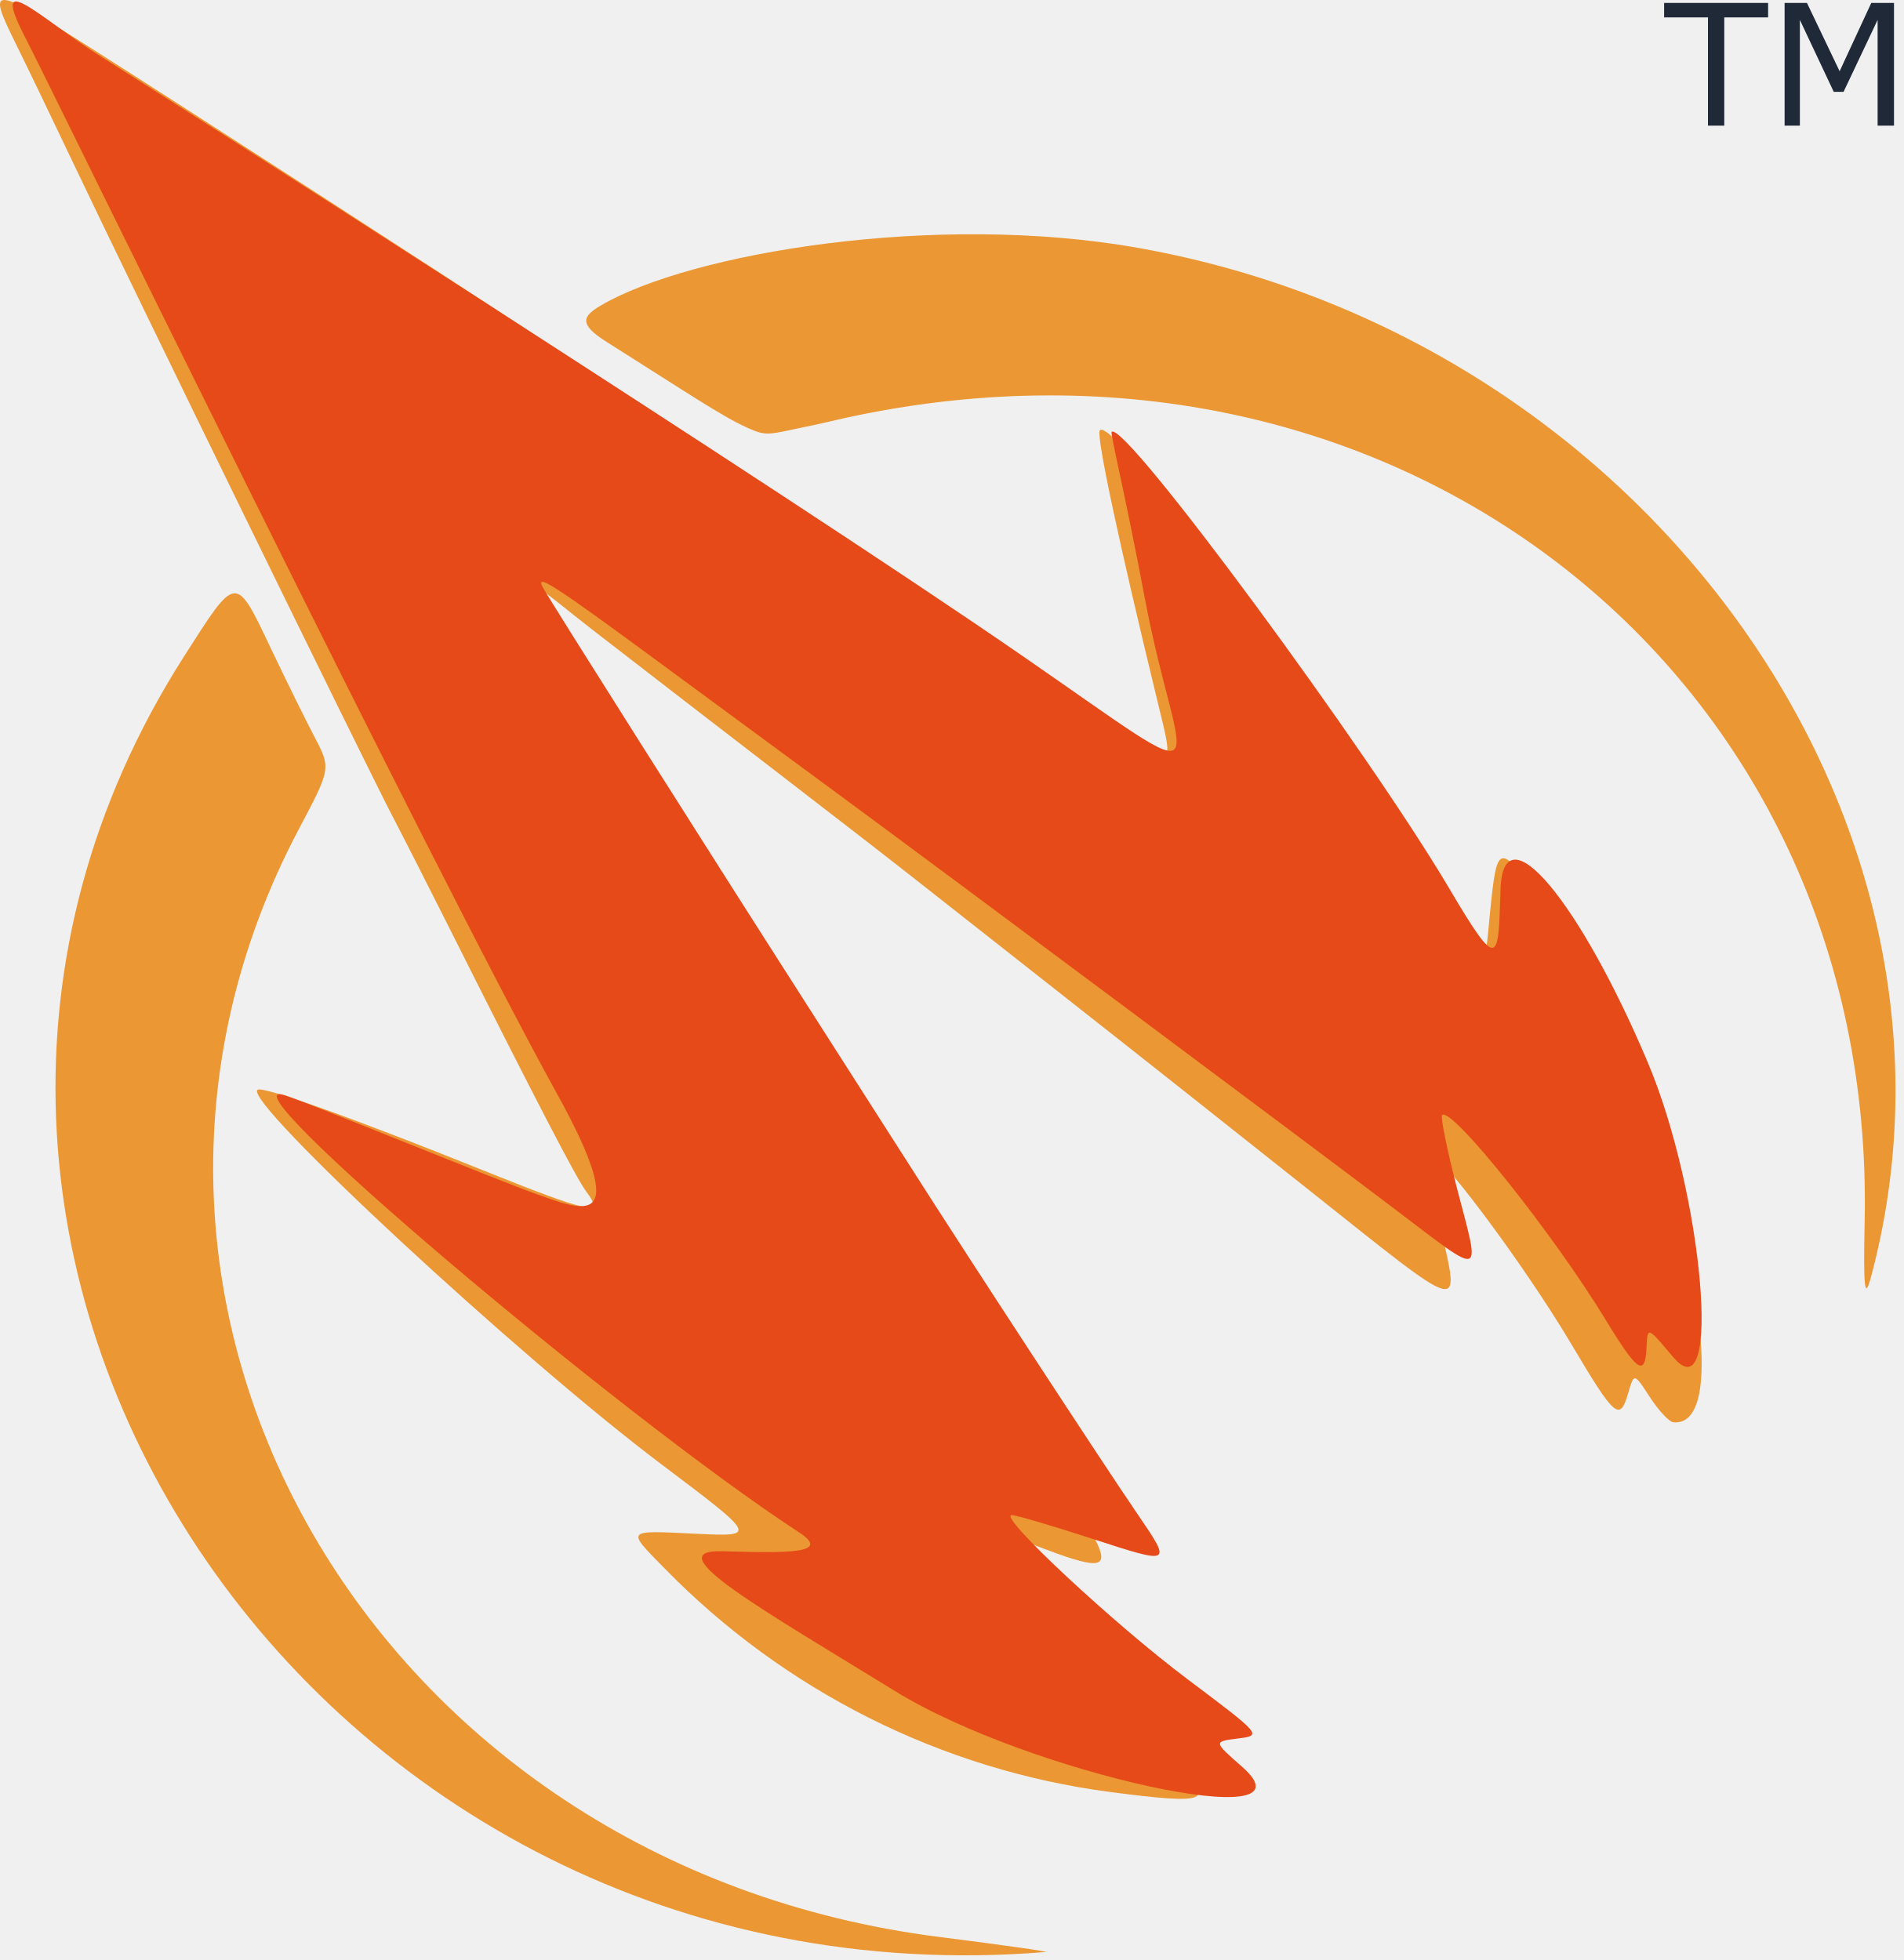
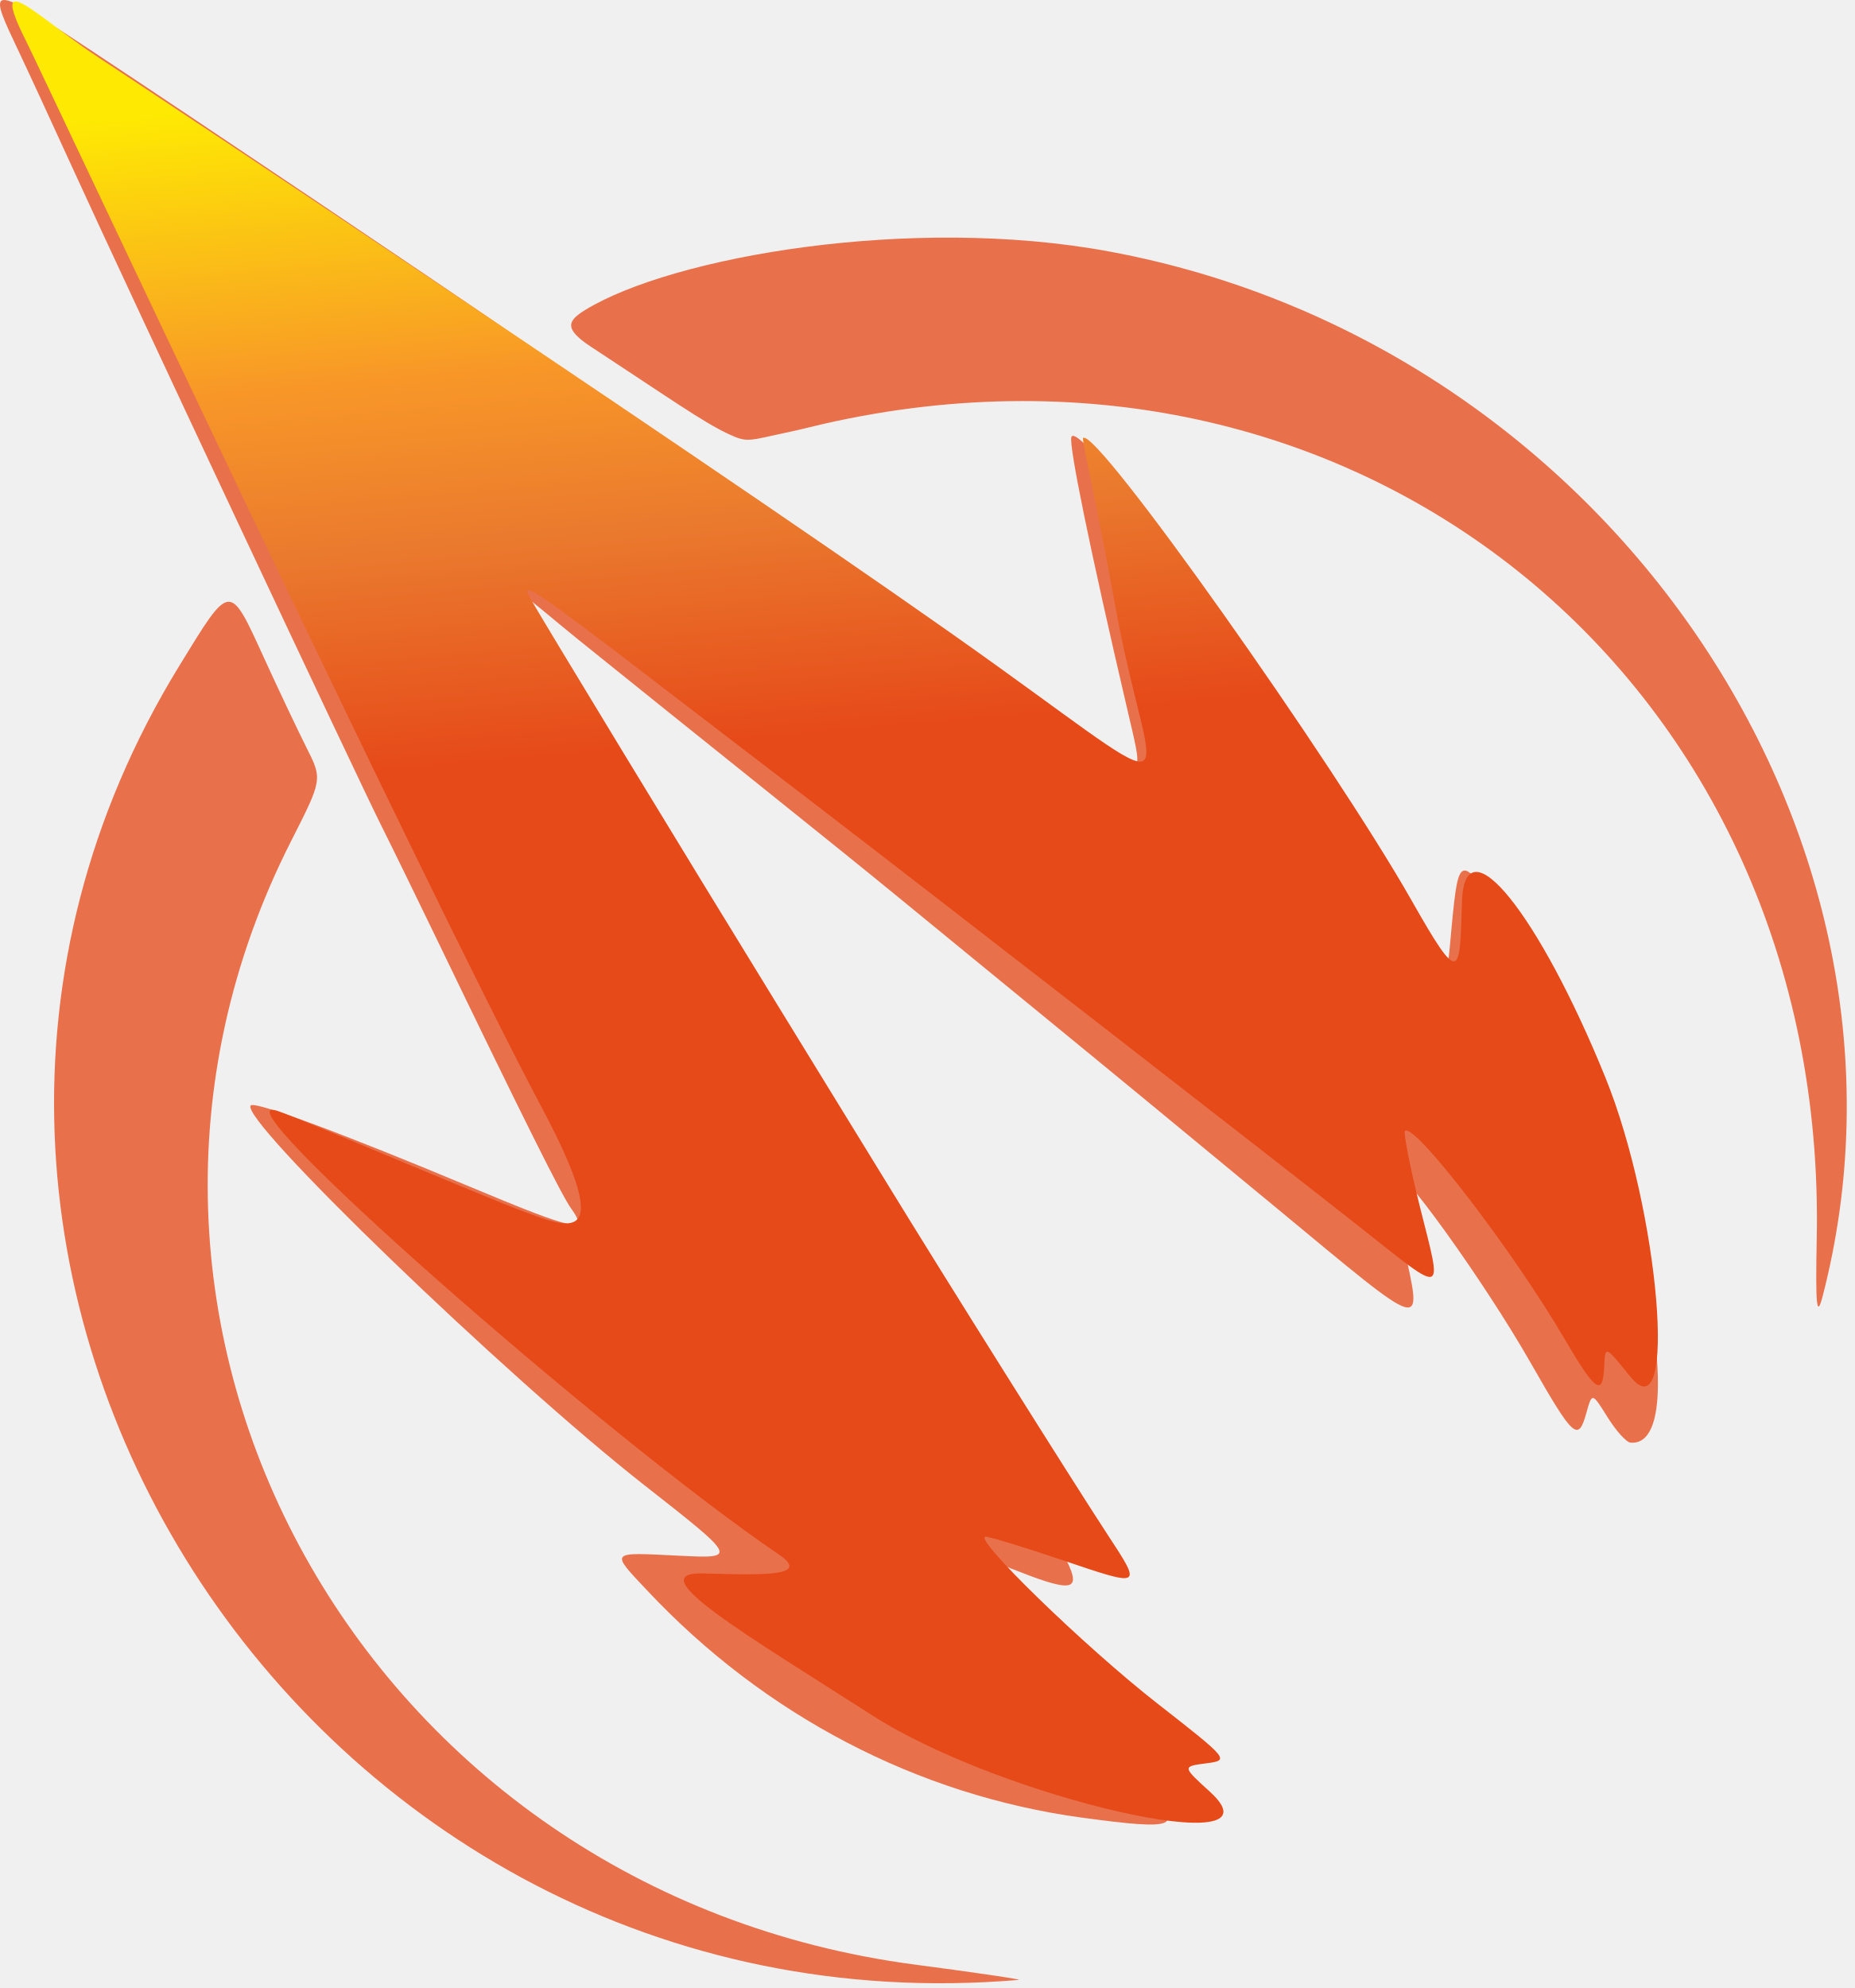
- <svg xmlns="http://www.w3.org/2000/svg" width="100%" height="100%" viewBox="0 0 234 241" version="1.1" xml:space="preserve" style="fill-rule:evenodd;clip-rule:evenodd;stroke-linejoin:round;stroke-miterlimit:2;">
-   <g transform="matrix(1,0,0,1,-85.3518,-181.196)">
-     <path d="M315.318,338.335C314.573,341.101 314.401,339.494 314.575,331.378C316.01,264.251 257.149,217.797 189.369,232.561C187.782,232.907 186.445,233.25 185.268,233.489C179.698,234.621 179.735,234.93 177.187,233.775C174.023,232.342 169.792,229.462 159.886,223.212C156.414,221.022 157,220.058 159.212,218.758C170.165,212.32 200.292,207.23 225.306,211.683C288.142,222.871 330.339,282.647 315.319,338.335L315.318,338.335ZM291.072,356.082C290.554,356.044 289.252,354.65 288.18,352.998C286.231,349.993 286.231,349.993 285.505,352.493C284.477,356.036 283.898,355.533 278.47,346.393C272.599,336.504 261.642,321.875 261.056,323.142C260.822,323.646 261.447,327.701 262.445,332.152C264.821,342.745 265.707,342.99 246.55,327.749C237.363,320.44 223.898,309.787 216.627,304.075C209.357,298.363 201.152,291.907 198.396,289.728C195.639,287.549 188.043,281.657 181.515,276.635C174.987,271.613 164.563,263.57 158.351,258.761C145.419,248.75 142.981,243.653 181.857,307.906C203.722,344.043 202.779,342.496 214.032,360.693C223.882,376.62 224.916,375.982 203.028,367.486C199.434,366.09 219.918,385.23 228.275,391.075C233.869,394.987 233.869,394.987 230.061,395.129C226.252,395.263 226.252,395.263 229.59,398.125C234.955,402.71 234.004,403.13 221.858,401.542C201.113,398.831 181.794,389.134 167.022,374.019C162.317,369.204 162.166,369.367 170.952,369.786C178.467,370.143 178.467,370.143 166.62,361.216C149.107,348.019 115.227,316.596 117.006,315.198C117.644,314.698 128.749,318.662 144.82,325.128C157.881,330.383 159.715,330.759 157.422,327.712C156.213,326.104 151.367,316.768 140.333,294.792C137.816,289.778 134.738,283.73 133.493,281.35C130.579,275.782 100.857,214.958 94.62,201.8C91.999,196.272 88.629,189.268 87.13,186.235C83.701,179.302 84.366,179.378 96.936,187.363C109.422,195.294 140.946,215.668 149.064,221.054C152.359,223.239 163.973,230.925 174.873,238.134C197.503,253.101 217.452,266.507 224.119,271.228C229.764,275.225 229.589,275.438 227.553,267.055C222.87,247.767 220.147,234.998 220.537,234.157C221.703,231.639 249.221,268.527 259.368,286.211C268.491,302.111 267.706,301.505 268.533,293.293C269.371,284.96 269.585,284.886 274.423,291.216C288.63,309.803 300.715,356.886 291.072,356.082ZM213.876,421.215C123.844,428.556 61.477,334.755 107.965,261.924C114.494,251.697 114.266,251.715 118.708,261.045C120.524,264.86 122.916,269.712 124.024,271.827C126.038,275.673 126.038,275.673 122.081,283.158C91.278,341.428 131.256,410.574 200.829,419.363C208.547,420.338 214.419,421.171 213.876,421.215Z" style="fill:rgb(234,151,52);fill-rule:nonzero;" />
+ <svg xmlns="http://www.w3.org/2000/svg" width="557" height="597" viewBox="0 0 557 597" fill="none">
+   <g clip-path="url(#clip0_39_145)">
+     <path d="M547.398 389.262C545.625 396.114 545.215 392.133 545.63 372.028C549.045 205.743 408.936 90.668 247.597 127.241C243.819 128.098 240.636 128.948 237.835 129.54C224.576 132.344 224.664 133.109 218.599 130.248C211.068 126.698 200.997 119.564 177.417 104.082C169.152 98.657 170.547 96.269 175.813 93.048C201.884 77.1 273.597 64.491 333.139 75.522C482.71 103.237 583.153 251.313 547.401 389.262H547.398ZM489.684 433.224C488.451 433.13 485.352 429.677 482.8 425.585C478.161 418.141 478.161 418.141 476.433 424.334C473.986 433.11 472.608 431.864 459.687 409.223C445.712 384.726 419.631 348.488 418.236 351.626C417.679 352.875 419.167 362.92 421.542 373.946C427.198 400.186 429.307 400.793 383.707 363.038C361.839 344.933 329.787 318.543 312.48 304.394C295.175 290.244 275.644 274.251 269.084 268.854C262.521 263.456 244.44 248.86 228.901 236.42C213.362 223.98 188.55 204.056 173.763 192.143C142.981 167.344 137.177 154.718 229.715 313.884C281.762 403.402 279.517 399.569 306.303 444.647C329.749 484.101 332.211 482.52 280.11 461.474C271.555 458.016 320.314 505.429 340.206 519.908C353.522 529.599 353.522 529.599 344.457 529.951C335.391 530.283 335.391 530.283 343.336 537.372C356.107 548.73 353.843 549.771 324.931 545.837C275.551 539.121 229.565 515.1 194.403 477.658C183.204 465.73 182.844 466.134 203.758 467.172C221.646 468.056 221.646 468.056 193.446 445.942C151.759 413.251 71.113 335.411 75.348 331.947C76.867 330.709 103.3 340.528 141.555 356.546C172.644 369.563 177.01 370.495 171.552 362.947C168.674 358.964 157.139 335.837 130.874 281.398C124.883 268.978 117.556 253.996 114.593 248.1C107.656 234.307 36.908 83.635 22.061 51.04C15.823 37.346 7.801 19.996 4.233 12.483C-3.929 -4.691 -2.346 -4.503 27.574 15.277C57.295 34.924 132.333 85.394 151.657 98.736C159.5 104.149 187.145 123.188 213.091 141.046C266.958 178.122 314.444 211.331 330.313 223.026C343.75 232.927 343.334 233.455 338.487 212.689C327.34 164.909 320.859 133.278 321.787 131.194C324.563 124.957 390.065 216.335 414.218 260.141C435.934 299.529 434.065 298.027 436.034 277.685C438.029 257.042 438.538 256.859 450.054 272.54C483.872 318.583 512.638 435.216 489.684 433.224ZM305.932 594.57C91.625 612.755 -56.83 380.394 53.827 199.978C69.368 174.644 68.826 174.689 79.399 197.801C83.722 207.251 89.416 219.27 92.053 224.51C96.847 234.037 96.847 234.037 87.428 252.579C14.106 396.924 109.268 568.211 274.875 589.983C293.247 592.398 307.224 594.461 305.932 594.57Z" fill="url(#paint0_linear_39_145)" />
+     <path d="M489.604 413.384C482.088 404.028 482.088 404.028 481.804 410.302C481.407 419.524 479.193 418 469.786 401.906C454.369 375.566 424.704 336.937 421.969 339.638C421.457 340.171 423.464 350.435 426.457 362.444C433.27 389.583 434.55 389.149 408.492 368.564C383.19 348.57 278.458 267.285 243.992 240.89C231.116 231.028 208.28 213.535 193.248 202.017C161.84 177.949 156.422 174.32 158.876 178.984C161.053 183.131 206.924 258.595 234.921 304.103C247.165 324.002 261.341 347.089 266.429 355.406C282.916 382.361 322.189 444.901 332.555 460.715C343.058 476.731 343.175 476.663 319.239 468.568C307.678 464.654 297.235 461.472 296.038 461.481C291.823 461.525 325.766 494.493 347.465 511.458C369.238 528.476 369.348 528.613 362.222 529.534C355.043 530.476 355.043 530.477 363.449 538.131C386.906 559.633 300.939 540.159 261.886 515.08C223.909 490.729 191.652 471.917 211.35 472.498C230.15 473.048 243.521 473.328 233.837 466.764C181.069 430.908 62.892 326.723 83.341 333.605C90.891 336.146 145.11 359.304 156.63 363.571C170.269 368.63 185.557 375.66 162.871 332.916C125.992 263.437 13.243 23.098 7.838 12.346C-4.028 -11.262 11.631 5.549 29.975 17.521C37.991 22.758 228.446 148.894 299.68 200.14C359.992 243.527 344.988 237.444 334.997 182.237C329.241 150.427 324.825 131.998 325.284 131.544C329.013 127.862 400.508 229.105 423.948 270.407C438.719 296.442 438.399 292.982 439.081 270.804C439.84 246.196 462.457 275.033 482.152 323.571C498.416 363.646 504.057 431.337 489.636 413.388L489.604 413.384Z" fill="url(#paint1_linear_39_145)" />
  </g>
-   <g transform="matrix(0.968859,0,0,0.920768,-70.9156,-151.37)">
-     <path d="M285.493,345.632C282.234,341.53 282.234,341.53 282.111,344.281C281.939,348.324 280.979,347.656 276.9,340.6C270.215,329.052 257.352,312.116 256.166,313.3C255.944,313.534 256.814,318.034 258.112,323.299C261.066,335.197 261.621,335.007 250.322,325.982C239.351,317.216 193.938,281.579 178.993,270.007C173.41,265.683 163.508,258.014 156.99,252.964C143.371,242.412 141.022,240.821 142.086,242.866C143.03,244.684 162.92,277.769 175.06,297.721C180.369,306.445 186.516,316.567 188.722,320.213C195.871,332.031 212.9,359.45 217.395,366.383C221.949,373.405 222,373.375 211.621,369.826C206.608,368.11 202.08,366.715 201.561,366.719C199.733,366.738 214.451,381.192 223.86,388.63C233.301,396.091 233.349,396.151 230.259,396.555C227.146,396.968 227.146,396.968 230.791,400.324C240.962,409.751 203.686,401.213 186.752,390.218C170.285,379.542 156.298,371.294 164.839,371.549C172.991,371.79 178.789,371.913 174.59,369.035C151.709,353.315 100.466,307.638 109.333,310.655C112.607,311.769 136.117,321.922 141.112,323.793C147.026,326.011 153.655,329.093 143.818,310.353C127.827,279.892 78.938,174.522 76.594,169.808C71.449,159.458 78.239,166.828 86.193,172.077C89.669,174.373 172.252,229.674 203.14,252.141C229.292,271.163 222.786,268.496 218.454,244.292C215.958,230.346 214.043,222.266 214.242,222.067C215.859,220.453 246.86,264.84 257.024,282.948C263.429,294.362 263.29,292.845 263.586,283.122C263.915,272.333 273.722,284.976 282.262,306.256C289.314,323.826 291.76,353.503 285.507,345.634L285.493,345.632Z" style="fill:rgb(230,74,25);fill-rule:nonzero;" />
-   </g>
-   <g transform="matrix(1.14457,0,0,1.14457,-1029.31,-364.027)">
-     <path d="M1089.2,319.918L1084.49,319.918L1084.49,331.546L1082.74,331.546L1082.74,319.918L1078.03,319.918L1078.03,318.36L1089.2,318.36L1089.2,319.918ZM1102.72,331.546L1100.96,331.546L1100.96,320.184L1097.3,327.915L1096.25,327.915L1092.61,320.184L1092.61,331.546L1090.97,331.546L1090.97,318.36L1093.37,318.36L1096.88,325.701L1100.28,318.36L1102.72,318.36L1102.72,331.546Z" style="fill:rgb(31,41,55);fill-rule:nonzero;" />
-   </g>
+   <defs>
+     <linearGradient id="paint0_linear_39_145" x1="200.5" y1="28" x2="325" y2="434" gradientUnits="userSpaceOnUse">
+       <stop offset="0.267" stop-color="#E64A19" stop-opacity="0.76" />
+     </linearGradient>
+     <linearGradient id="paint1_linear_39_145" x1="203.498" y1="0" x2="250.812" y2="547.375" gradientUnits="userSpaceOnUse">
+       <stop offset="0.039" stop-color="#FEE903" />
+       <stop offset="0.193" stop-color="#F89728" />
+       <stop offset="0.285" stop-color="#EA7A2E" />
+       <stop offset="0.406" stop-color="#E64A19" />
+     </linearGradient>
+     <clipPath id="clip0_39_145">
+       <rect width="557" height="597" fill="white" />
+     </clipPath>
+   </defs>
</svg>
